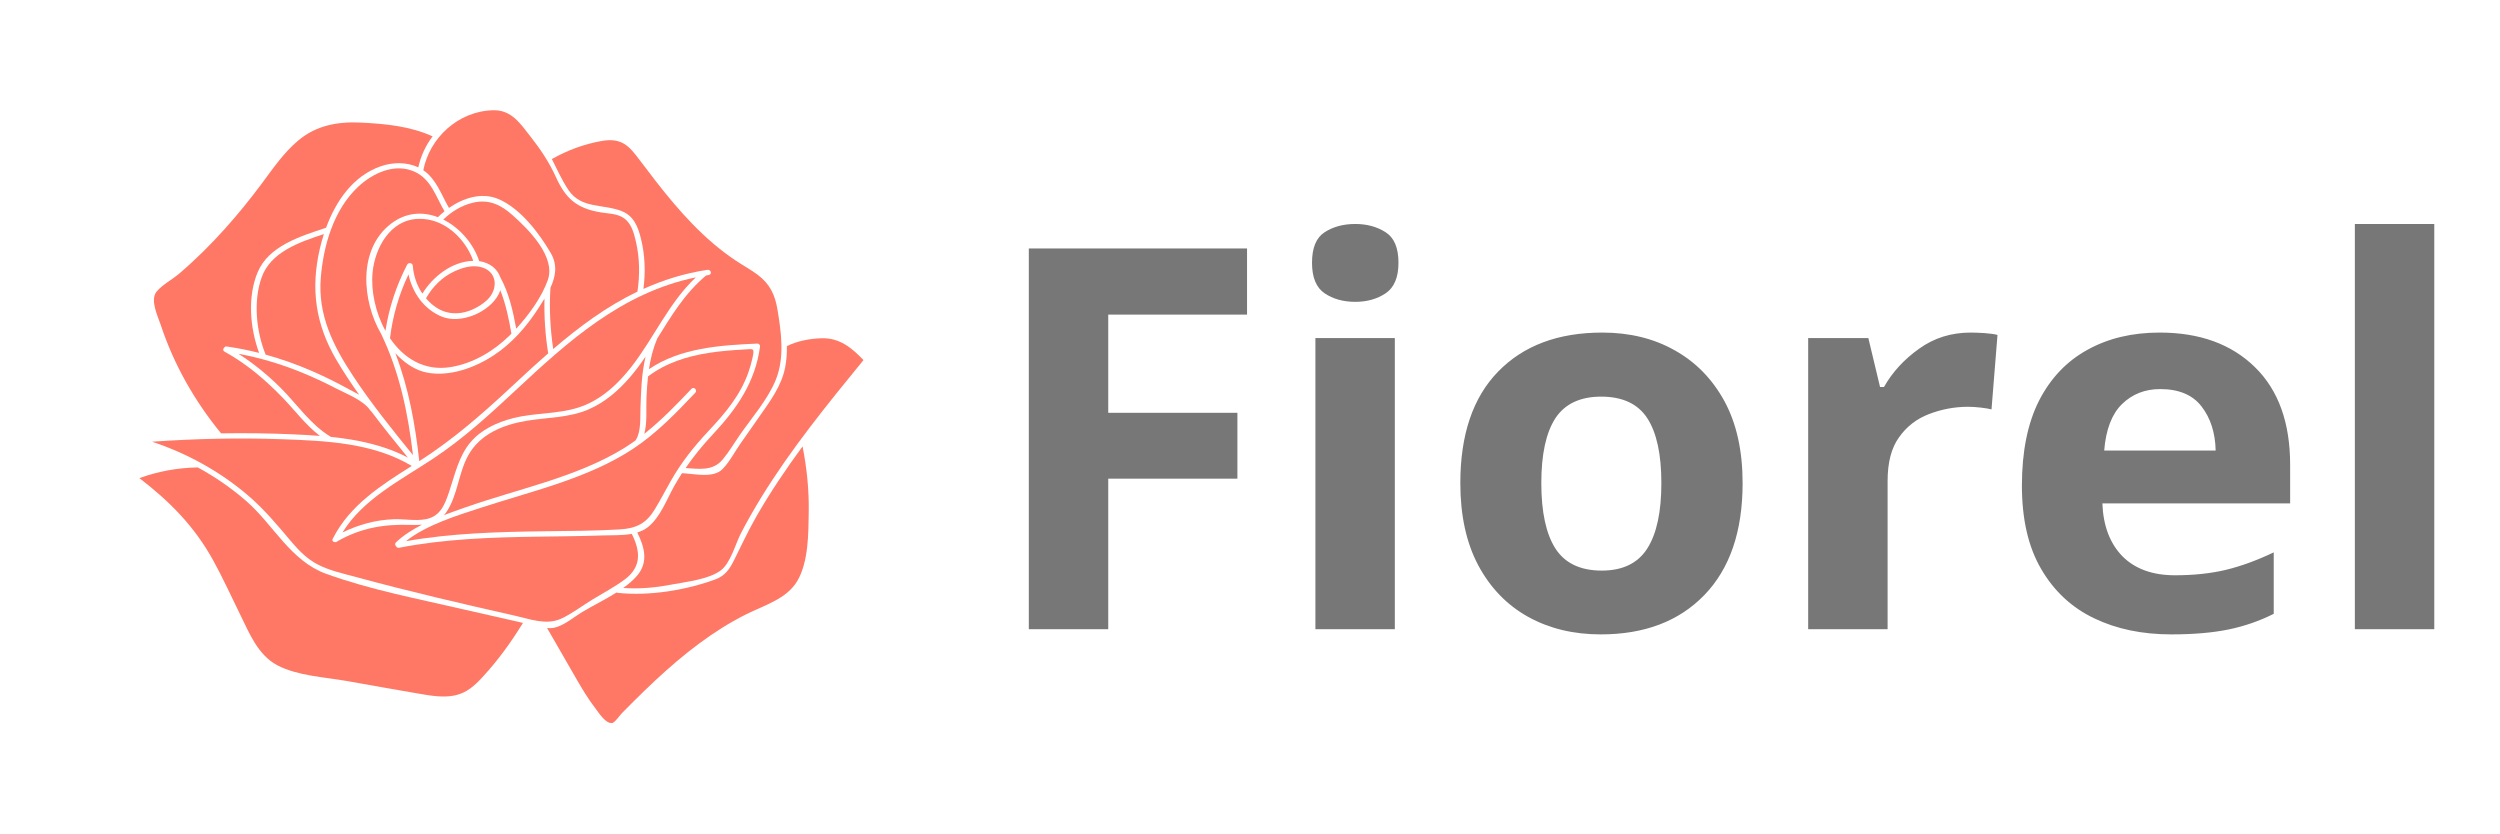
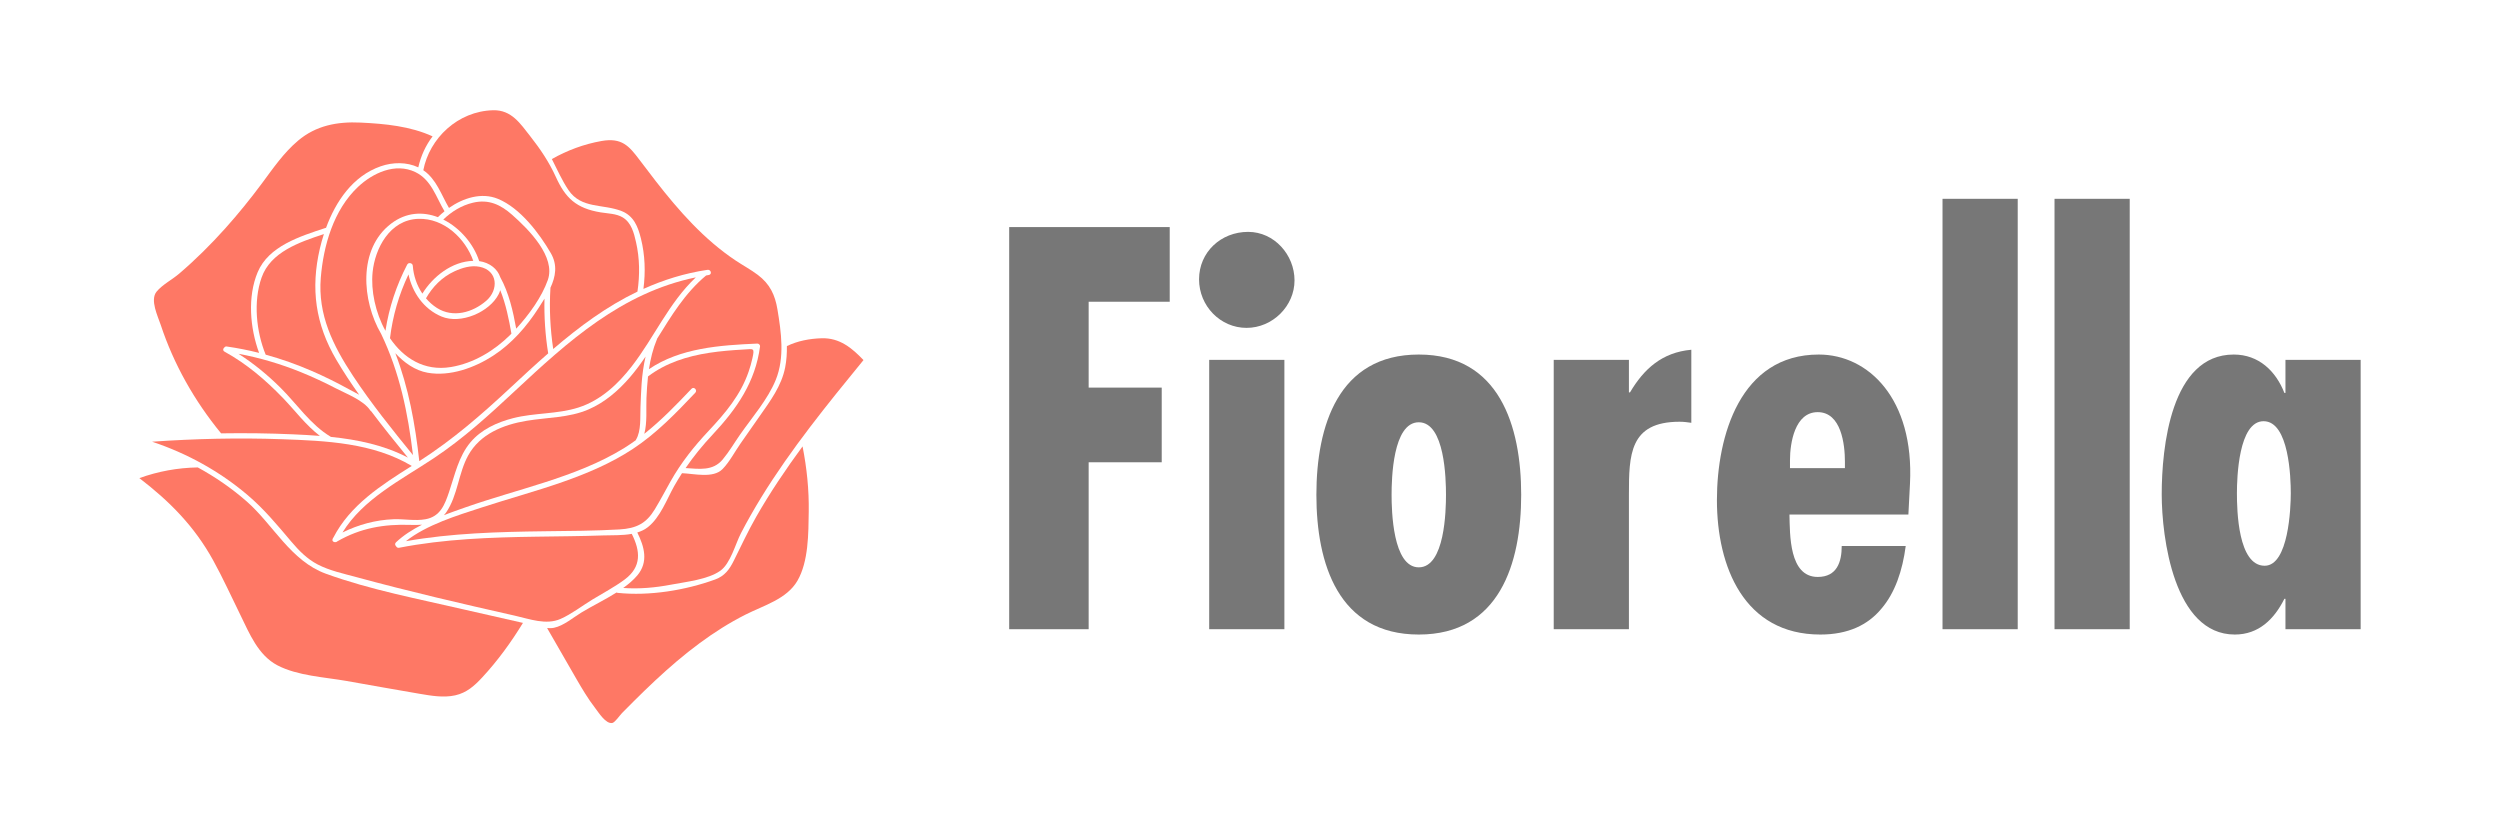
<svg xmlns="http://www.w3.org/2000/svg" width="150" height="50" viewBox="0 0 150 50" version="1.1" id="SVGRoot">
  <defs id="defs47205">
    <clipPath id="clipPath168-7-0-3-33-9" clipPathUnits="userSpaceOnUse">
      <path id="path166-6-7-1-3-5" d="m 5168.74,4606.89 c 14.56,-1.9 29.11,-3.78 43.66,-6 53.31,-8.09 104.01,-25.88 155,-54.4 34.61,-19.38 74.02,-43.63 103.71,-76.71 25.2,-28.06 42.89,-63.69 60,-98.16 2.49,-4.98 4.97,-9.97 7.46,-14.92 -93.44,-50.21 -231.65,-54.73 -311.86,35.8 -31.82,35.92 -48.29,79.88 -65.72,126.43 -11.98,31.97 -24.28,64.85 -42.08,94.9 16.72,-2.64 33.46,-4.82 49.83,-6.94 z m -347.09,1268.99 c 47.86,-27.77 92,-60.25 131.31,-96.52 25.27,-23.32 48.11,-51.91 70.22,-79.58 42.64,-53.34 86.71,-108.52 152.69,-133.79 97.36,-37.27 202.37,-61.93 303.92,-85.79 27.42,-6.44 54.72,-12.86 81.72,-19.47 49.65,-12.16 99.38,-24.02 149.11,-35.75 -33.29,-56.04 -67.8,-104.08 -105.26,-146.62 l 0.02,0.01 c -18.63,-21.14 -39.39,-42.39 -70.2,-49.53 -29.78,-6.93 -61.77,-1.22 -92.73,4.32 l -2.69,0.48 c -44.69,7.98 -89.3,16.33 -133.89,24.68 l -67.97,12.69 c -15.12,2.78 -31,5.11 -47.22,7.5 -49.46,7.26 -100.61,14.75 -141.12,37.01 -45.07,24.77 -68.07,75.33 -90.28,124.22 l -8.42,18.36 c -7.32,15.66 -14.48,31.4 -21.67,47.16 -17.16,37.66 -34.93,76.6 -54.53,113.98 -45.34,86.45 -105.41,158.46 -193.63,231.71 45.68,15.59 91.87,23.77 140.62,24.93 z m 234.75,82.49 c 111.99,-4.15 238.34,-8.84 343.05,-69.02 -77.17,-51.27 -161.52,-110.35 -207.51,-203.67 -1.4,-1.84 -2.4,-3.83 -2.96,-5.94 -2.98,-7.19 -0.81,-14.8 5.6,-19.12 6.96,-4.69 16.31,-3.99 22.37,1.48 56.93,34.24 116.85,48.54 193.32,46.07 -16.8,-11.03 -31.24,-22.61 -43.63,-34.99 -3.36,-3.34 -5.17,-7.69 -5.1,-12.23 0.04,-4.14 1.67,-8.24 4.48,-11.45 3.73,-6.36 10.78,-9.53 18.04,-8.04 128.14,26.31 257.18,30.32 378.38,32.18 l 41.07,0.57 c 47.34,0.65 96.3,1.32 144.5,3.08 6.46,0.25 13.19,0.33 20.1,0.4 17.51,0.2 35.53,0.4 53.19,3.08 22.91,-51.7 16.82,-86.42 -19.84,-115.24 -19.35,-15.22 -41.19,-28.63 -62.32,-41.61 -8.91,-5.47 -17.77,-10.92 -26.46,-16.5 -9.45,-6.04 -19.02,-12.75 -28.7,-19.54 -19,-13.34 -38.68,-27.15 -58.4,-36.35 -30.07,-14.04 -64.87,-4.69 -98.49,4.33 -7.42,2 -14.8,3.98 -22.01,5.69 -140.39,33.31 -290.64,69.97 -438.23,112.35 -6.61,1.88 -13.26,3.71 -19.97,5.56 -29.47,8.09 -59.93,16.44 -86.08,30.83 -29.17,16.05 -51.11,40.59 -70.49,64.74 l -6.98,8.72 c -36.84,45.95 -71.63,89.36 -115.48,128.52 -66.87,59.74 -142.97,107.31 -226.68,141.75 108.15,6.65 213.99,8.12 315.23,4.35 z m 372.21,816.75 c -30.53,11.64 -66.55,11.33 -100.72,-1.18 -85.78,-31.39 -131.85,-114.77 -155.64,-181.02 l -2.06,-0.72 c -70.31,-24.38 -157.83,-54.73 -188.99,-133.16 -25.09,-63.14 -25.47,-146.38 -1.49,-225.68 -24.62,6.02 -49.42,10.91 -73.93,14.61 -5.52,0.85 -10.61,-0.94 -14.18,-4.89 -4.29,-3.61 -6.73,-9 -6.46,-14.39 0.25,-5.51 3.28,-10.35 8.31,-13.27 54.52,-31.69 105.24,-74.12 159.59,-133.55 10.71,-11.68 20.98,-23.95 31.29,-36.25 16.11,-19.23 32.61,-38.92 50.97,-56.67 -15.58,1.02 -31.17,1.83 -46.69,2.56 -47.55,2.2 -96.36,3.31 -145.74,3.31 -16.43,0 -32.95,-0.11 -49.5,-0.37 -73.25,94.83 -128.02,199.07 -162.84,309.86 -1.37,4.36 -3.15,9.32 -5.06,14.7 -8.18,22.98 -20.58,57.74 -8.13,74 8.71,11.43 22.94,21.87 36.7,31.95 8.85,6.49 17.49,12.86 24.77,19.41 43.54,39.22 86.89,84.1 128.82,133.39 34.73,40.82 68.08,84 102.04,132.05 l 12.62,18.03 c 25.69,36.85 52.25,74.93 85.94,104.93 42.71,38.04 95.73,54.03 166.76,50.5 72.03,-3.64 131.7,-11.08 185.7,-34.73 -14.44,-22.18 -25.18,-46.8 -32.08,-73.42 z M 5939.1,6621 c 5.03,-0.87 10.24,-1.54 15.54,-2.2 14.96,-1.89 30.42,-3.84 41.92,-11.1 21.42,-13.51 27.73,-42.7 32.8,-66.18 9.34,-43.28 10.82,-87.95 4.52,-136.42 -69.56,-35.81 -139.2,-85.33 -217.72,-154.88 -6.39,52.69 -8.24,105.13 -5.54,157.3 17.99,41.38 18.02,75.83 0.14,108.32 -26.26,47.73 -80.83,132.33 -151.13,162.73 -40.37,17.49 -89.45,9.64 -136.09,-21.37 -3.59,6.95 -6.99,14.06 -10.39,21.2 -13.72,28.73 -27.87,58.36 -53.63,78.99 19.11,90.4 96.98,159.53 183.38,161.79 41.48,1 63.69,-29.48 87.38,-61.82 l 7.78,-10.53 c 31.26,-41.79 53.31,-78.71 69.44,-116.21 25.51,-59.44 55.22,-96.42 131.6,-109.62 z m -443.23,14.72 c -3.02,-2.74 -5.93,-5.51 -8.74,-8.31 -46.86,16.8 -93.78,8.99 -132.86,-22.28 -93.51,-74.83 -88.89,-228.62 -30.76,-333.39 50.07,-110.12 71.47,-224.22 83.43,-317.41 -51.47,67.04 -100.92,133.57 -144.55,203.18 v -0.01 c -50.83,81.12 -96.68,171.34 -88.01,281.37 6.24,79.13 28.77,188.41 100.68,259.52 37.61,37.17 96.12,67.51 147.73,41.21 30.5,-15.57 44.88,-45.71 60.07,-77.65 4.24,-8.87 8.47,-17.7 13.01,-26.23 z m 210.31,-846.12 c 43.56,13.92 88.61,28.3 132.33,44.43 81.12,29.92 143.34,60.73 195.8,96.97 68.85,47.6 125.6,110.7 175.67,166.36 4.27,4.74 5.65,11.15 3.68,17.18 -1.99,6.11 -7.11,10.86 -13.05,12.11 -5.63,1.18 -11.15,-0.7 -15.17,-5.19 -37.43,-41.62 -72.1,-79.39 -110.17,-113.54 1.66,16.73 1.58,33.93 1.49,50.74 -0.06,10.27 -0.12,20.25 0.25,29.59 0.94,22.59 2.16,41.13 3.83,57.91 42.13,32.67 95.26,53.84 162.27,64.67 34.02,5.5 68.67,7.99 95.08,9.55 l 8.19,0.56 c 2.88,0.23 6,0.47 8.24,0.51 -0.37,-4.45 -2.09,-12.46 -2.9,-16.31 -2.63,-12.22 -5.95,-24.61 -9.94,-36.85 -22.42,-68.92 -66.06,-121.58 -108.8,-169.63 -46.03,-51.72 -79.94,-99.04 -106.69,-148.95 -5.08,-9.48 -10.05,-19.01 -15.01,-28.55 -9.32,-17.87 -18.6,-35.73 -28.65,-53.19 -21.47,-37.31 -45.15,-51.51 -90.51,-54.3 -56.91,-3.51 -115.06,-4.18 -171.31,-4.84 l -35.72,-0.45 c -116.62,-1.6 -231.08,-4.64 -345.45,-22.27 48.91,30.42 108.16,50.69 161.62,68.95 l 12.62,4.33 c 30.6,10.51 61.45,20.37 92.3,30.21 z m 170.03,279.75 c -30.68,-10.38 -63.86,-13.93 -95.96,-17.36 -27.96,-3 -56.91,-6.08 -84.86,-13.63 -54.23,-14.67 -95.53,-39.38 -122.75,-73.48 -27.49,-34.4 -39.65,-75.99 -51.39,-116.22 -3.18,-10.83 -6.34,-21.63 -9.79,-32.25 -11.05,-34.08 -21.51,-66.26 -58.26,-73.13 -16.24,-3.03 -33.21,-1.94 -51.13,-0.79 -11.69,0.73 -23.77,1.51 -35.68,1.03 -39.02,-1.55 -77.55,-10.12 -114.93,-25.51 45.91,62.38 112.84,106.71 177.84,149.78 18.08,11.98 36.09,23.92 53.64,36.19 81.56,57.09 153.56,126.01 226.27,197.51 128.78,126.68 273.9,269.42 466.77,322.29 -36.06,-41.75 -64.28,-89.35 -91.69,-135.62 -20.25,-34.19 -41.19,-69.52 -64.98,-101.89 -45.01,-61.3 -91.82,-99.56 -143.1,-116.92 z m -320.2,-228.04 c 6.85,25.56 13.96,52.01 26.04,74.99 26.46,50.39 78.8,82.71 155.55,96.05 17.29,3.03 35.19,5 52.48,6.95 40.05,4.45 81.45,9.04 120.21,26.57 42.15,19.07 80.98,50.73 118.69,96.8 6.49,7.9 12.88,16.19 19.36,25.14 -1.47,-11.64 -2.7,-23.78 -3.57,-36.55 -1.28,-17.65 -1.93,-35.34 -2.59,-53.04 l -0.62,-16.14 c -0.24,-6.06 -0.27,-12.68 -0.31,-19.53 -0.15,-24.94 -0.33,-53.19 -10.82,-71.39 l -0.16,-0.33 c -9.45,-7.13 -19.09,-14.08 -29.11,-20.62 -70.78,-46.28 -150.5,-76.37 -219.17,-99.7 -28.38,-9.67 -56.97,-18.79 -85.53,-27.91 -43.94,-14.04 -89.36,-28.54 -133.47,-44.86 -10.82,-3.98 -21.89,-8.08 -33.06,-12.33 12.15,24.03 19.21,50.31 26.08,75.9 z m 229.16,594.36 c -12.64,-37.56 -38.81,-81.79 -72.82,-123.47 -8.42,45.45 -19.91,91.81 -40.95,131.6 -8.33,26.62 -31.07,46.33 -60.12,52.5 -15.85,46.73 -49.82,89.45 -91.14,115.02 21.38,19.27 44.55,32.08 68.93,38.14 35.41,8.83 65.17,-1.03 99.52,-32.91 78.51,-72.85 111.91,-135.42 96.58,-180.88 z m -325.65,-283.03 c 80.3,-15 158.13,30.57 187.85,50.83 48.06,32.81 89.95,78.84 127.99,140.66 0.59,-40.75 3.86,-81.66 9.77,-122.06 -34.48,-31.79 -68.24,-64.72 -99.67,-95.64 -71.25,-70.08 -149.43,-143.27 -239.78,-205.99 -11.72,104.84 -28.28,188.63 -52.48,264.56 21.28,-17.25 43.46,-28.09 66.32,-32.36 z m -53.43,267.7 c 16.28,-47.24 48.48,-84.69 89.49,-102.81 57.44,-25.4 134.95,10.9 165.58,60.17 10.02,-31.85 16.57,-65.82 22.04,-98.55 l -0.08,-0.11 c -33.2,-34.64 -87.81,-78.56 -159.36,-91.16 -81.81,-14.37 -132.99,40.84 -157.18,77.2 6.46,53.56 19.72,105.67 39.51,155.26 z m 168.23,76.95 c -55.25,-6.76 -100.75,-47.13 -127.39,-85.92 -9.99,19.52 -15.97,41.3 -17.51,63.82 -0.53,7.9 -5.92,14.2 -13.76,16.01 -7.46,1.73 -14.85,-1.19 -17.54,-6.04 l -2.08,-2.97 c -26,-52.68 -44.81,-108.43 -56.03,-166.12 -18,44.74 -26.12,94.71 -22,138.52 6.52,69.3 46.12,145.02 117.71,147.46 1.31,0.05 2.59,0.07 3.88,0.07 61.57,0 112.47,-50.56 134.72,-104.83 z m -34.79,-47.69 c 25.16,12.19 45.93,16.31 63.61,12.6 17.22,-3.62 28.92,-13.67 32.9,-28.31 4.92,-17.98 -2.64,-40 -18.81,-54.75 -30.28,-27.66 -81.24,-49.51 -125.13,-20.05 -8.52,5.73 -16.59,12.88 -24.06,21.3 18.22,31.42 42.85,55.28 71.49,69.21 z m -165.39,-509.14 c -49.76,21.5 -107.35,35.47 -177.78,43.26 -36.22,23 -65.41,58.13 -93.64,92.11 -13.74,16.54 -27.95,33.64 -42.77,49.11 -26.43,27.56 -52.96,51.7 -80.32,73.05 42.45,-10.83 84.89,-25.26 126.74,-43.11 v 0 c 31.25,-13.34 62.49,-28.6 95.47,-46.61 6.1,-3.32 12.9,-6.74 20.01,-10.32 26.17,-13.17 58.74,-29.58 72.39,-51.17 1.03,-1.64 2.32,-3.08 3.8,-4.28 25.15,-35.15 50.98,-69.33 76.1,-102.04 z m -220.92,586.46 c -26.77,-121.41 -11.89,-226.97 46.89,-332.22 12.41,-22.22 26.19,-45.13 41.73,-69.38 -32.98,18.86 -65.93,35.87 -98.13,50.59 -40.45,18.53 -82.25,34.19 -124.29,46.61 -26.37,70.98 -30.08,152.7 -9.57,214.37 21.68,65.17 89.48,93.84 149.56,115.18 -2.31,-8.52 -4.37,-16.93 -6.19,-25.15 z m 839.67,-1352.63 c -1.9,-2.05 -4.54,-5.45 -7.48,-9.31 -3.84,-5.02 -11.84,-15.48 -14.17,-16.83 -9.54,-1.69 -25.45,21.63 -33.13,32.81 -2.07,2.98 -3.94,5.71 -5.6,7.96 -18.27,24.88 -33.61,52.01 -50.35,82.33 -20.08,36.39 -39.93,72.87 -59.8,109.35 l -14.29,26.24 c 1.84,0.23 3.64,0.54 5.4,0.91 21.32,4.69 41.92,19.58 60.09,32.71 6.51,4.69 12.77,9.24 18.77,13.08 12.99,8.33 27.29,16.53 41.97,24.99 17.15,9.86 34.84,20.02 51.77,31.1 0.21,-0.03 0.41,-0.05 0.62,-0.06 84.46,-9.34 184.6,5.13 274.68,39.67 30.72,11.78 45.31,35.39 56.54,59.1 l 14.96,32.04 c 14.75,31.73 29.96,64.55 46.92,95.88 31.67,58.45 69.42,119.55 115.09,186.23 9.41,-57 13.77,-112.9 12.99,-166.48 l -0.15,-9.96 c -0.78,-60.53 -1.77,-135.85 -30.05,-187.21 -21.41,-38.86 -63.52,-58.55 -104.27,-77.59 -12.17,-5.69 -24.22,-11.33 -35.61,-17.36 -42.74,-22.72 -84.82,-50.32 -128.67,-84.38 -39.24,-30.5 -79.76,-66.43 -123.91,-109.81 -20.54,-20.18 -40.62,-40.83 -60.47,-61.66 -10.68,-11.17 -21.28,-22.44 -31.85,-33.75 z m 473.36,1059.6 c 24.81,11.72 53.99,18.2 86.88,19.29 41.27,1.48 70.78,-19.77 103.56,-54.82 -96.97,-125.17 -196.85,-254.65 -279.19,-395.95 v 0 c -20.62,-35.41 -39.56,-70.6 -56.3,-104.62 -4.78,-9.76 -9.27,-21.47 -14,-33.84 -10.64,-27.88 -22.72,-59.48 -40.56,-72.87 -26.21,-19.73 -71.89,-27.91 -108.57,-34.49 -8.39,-1.5 -16.41,-2.92 -23.81,-4.42 -37.6,-7.55 -72.47,-11.13 -106.04,-10.61 8.3,7.49 15.35,14.88 21.34,22.37 33.4,41.8 21.9,88.29 5.43,126.04 8.47,3.62 15.83,8.07 22.37,13.49 27.69,22.9 45.12,59.84 60.49,92.44 5.07,10.68 9.98,21.1 15.06,30.65 5.87,11.05 12.02,21.7 18.34,32.16 5.62,-0.41 11.64,-1.11 17.94,-1.82 32.32,-3.61 72.57,-8.12 95.99,17.02 14.04,15.05 25.25,33.85 36.09,52.03 4.95,8.28 9.83,16.44 14.85,24 l 59.15,89.12 c 27.63,41.51 56.24,84.42 66,136.65 3.34,17.94 4.98,37.02 4.98,58.18 z m -426.33,545.24 c 15.09,-21.06 30.2,-42.1 45.61,-62.91 58.72,-79.39 131.27,-169.35 224.19,-234.5 7.79,-5.45 15.77,-10.62 23.79,-15.79 12.28,-7.96 25.01,-16.18 36.45,-25.27 29.34,-23.21 44.15,-50.68 51.15,-94.77 11.28,-71.14 19.47,-140.06 -3.99,-201.05 -15.86,-41.28 -43.42,-80.22 -70.06,-117.88 -9.47,-13.39 -18.84,-26.62 -27.56,-39.8 -5.39,-8.13 -10.64,-16.5 -15.89,-24.92 -10.15,-16.29 -20.65,-33.14 -32.39,-47.9 -20.18,-25.41 -47.22,-24.84 -78.47,-22.57 19.36,28.48 40.68,55.71 64.84,82.86 58.18,65.37 119.62,147.77 134.13,263.29 0.59,4.65 -1.07,9.48 -4.52,13.21 -3.44,3.71 -8.23,5.69 -12.73,5.49 -103.99,-4.82 -204.26,-13.6 -287.16,-64.31 4.35,22.93 10.2,43.93 18.03,64.51 l 6.54,11.1 c 35.4,59.96 71.99,121.95 125.3,169.31 l 4.52,0.85 c 9.24,1.46 15.11,9.6 13.63,18.93 -1.55,9.88 -10.38,16.38 -20.06,14.88 -56.3,-8.84 -110.42,-25.09 -164.95,-49.53 4.06,46.71 1.08,91.67 -8.89,133.86 -8.49,35.8 -21.53,71.11 -59.19,86.74 -18.63,7.74 -37.84,10.9 -56.37,13.96 -35.1,5.79 -65.39,10.77 -86.6,43.85 -12.94,20.17 -23.35,42.45 -33.4,63.99 -2.73,5.89 -5.5,11.79 -8.31,17.66 40.64,23.14 83.31,39.01 126.97,47.17 49.95,9.38 67.03,-10.87 95.39,-50.46 z m -403.01,-3218.4 c -39.58,31.05 -62.13,61.82 -76.23,103.05 -10.91,31.94 -18.89,66.15 -24.22,103.96 47.81,-50.15 96.1,-116.13 99.9,-200.3 0.08,-1.5 0.33,-2.79 0.64,-3.88 z m -234.25,531.58 c -43.29,-7.14 -87.85,-14.51 -130.74,-28.6 36.83,63.02 76.69,121.06 136.37,158.33 41.73,26.03 98.69,44.26 152.71,44.26 27.66,0 54.57,-4.79 78.21,-15.76 -11.08,-28.67 -31.49,-73.51 -59.48,-101.61 -29.63,-29.7 -80.87,-39.31 -122.06,-47.03 l -5.1,-0.96 c -16.6,-3.12 -33.28,-5.87 -49.91,-8.63 z m 262.44,806.26 c 4.66,-37.24 10.56,-74.86 16.34,-111.23 9.74,-61.91 19.83,-125.9 23.81,-189.41 5.8,-92.65 2.41,-187.19 -0.87,-278.62 l -0.36,-10.31 c -3.79,-106.25 -1.09,-213.9 1.5,-318.02 2.21,-88.42 4.5,-179.87 2.8,-269.84 -0.66,-34.58 -1.91,-69.16 -3.51,-105.48 -4.28,-97.52 -11.49,-196.6 -18.43,-292.43 -4.65,-63.76 -9.27,-127.55 -13.12,-191.36 -5.84,-96.31 -11,-212.63 -7.94,-336.59 -7.42,84.03 -8.2,163.4 -7.54,230.87 1.22,120.6 5.47,243.27 9.57,361.89 2.26,65.17 4.51,130.32 6.28,195.47 9.87,359.32 16.37,746.22 -2.76,1140.77 -8.8,180.66 -23.26,358.26 -43.05,527.92 3.77,4.08 7.5,8.32 11.23,12.71 10.32,12.14 20.47,24.77 30.69,38.16 -19.67,-135.97 -21.22,-271.85 -4.64,-404.5 z m 532.94,-629 c -11.42,-37.76 -18.96,-77.25 -26.31,-115.63 -14.74,-77.21 -30.02,-157.05 -76.99,-221.06 -33.62,-45.87 -85.67,-83.63 -154.63,-112.26 -35.86,-14.89 -72.52,-25.97 -106.81,-35.74 l -12.78,-3.51 c -6.93,-1.86 -13.99,-3.77 -20.99,-5.96 l 16.7,44.84 v 0.02 c 7.25,19.49 14.19,39.29 21.15,59.19 18.96,54.11 38.56,110.08 65.23,160.42 59.68,112.75 186.15,181.86 295.43,229.69 z M 4629.97,5859.79 c -0.89,-6.37 1.83,-13.09 6.91,-17.08 53.14,-41.93 108.54,-87.74 150.44,-145.76 39.45,-54.62 68.81,-115.46 95.48,-173.11 6.92,-14.88 13.58,-30.01 20.29,-45.2 18.77,-42.48 38.16,-86.41 62.93,-126.29 29.37,-47.26 69.12,-74.75 128.87,-89.14 49.24,-11.84 100.19,-20.54 149.48,-28.94 22.58,-3.86 45.15,-7.73 67.58,-11.86 16.94,-3.14 34.23,-6.95 51.74,-10.79 47.85,-10.51 97.31,-21.37 145.44,-20.21 32.39,0.82 60.47,10.85 87.19,31.37 31.39,-278.66 48.28,-579.11 51.56,-917.17 -22.2,22.1 -46.79,40.96 -73.29,56.24 -4.3,8.3 -8.5,16.73 -12.71,25.2 -16.36,32.82 -33.29,66.77 -56.74,95.88 -31.15,38.64 -73.83,66.22 -107.54,85.93 -50.39,29.48 -93.5,47.81 -135.66,57.74 -29.94,7.06 -60.69,10.88 -90.43,14.57 -27.59,3.44 -56.15,7 -83.6,13.12 -9.01,2.01 -17.7,-3.05 -19.87,-10.22 -3.71,-6.43 -3.07,-13.96 1.66,-19.65 29.77,-35.82 46.99,-80.72 63.65,-124.15 23.42,-61.07 47.66,-124.22 106.94,-165.35 89.89,-62.34 218.12,-64.23 320.87,-5.17 16.35,-9.77 31.87,-21 46.38,-33.6 -67.86,12.89 -141.63,-6.06 -193,-31.29 -95.41,-46.84 -150.84,-145.13 -195.39,-224.12 -2.34,-4.19 -2.9,-8.93 -1.57,-13.37 1.42,-4.62 4.8,-8.55 7.79,-9.88 5.18,-3.97 11.79,-4.67 17.67,-1.88 51.16,24.18 107.59,33.28 162.17,42.11 39.23,6.32 79.78,12.86 118.78,24.92 33.2,10.27 67.15,23.96 90.69,54.38 12.15,15.72 23.64,33.52 33.98,52.66 0.11,-172.5 -3.75,-344.97 -8.24,-507.63 -30.18,60.85 -77.48,109.68 -113.15,143.21 -4.99,4.71 -12.05,6.06 -18.4,3.51 -5.95,-2.38 -10.14,-7.57 -11.06,-13.5 -0.61,-2 -0.84,-4.1 -0.65,-6.28 5.51,-66 17.22,-121.47 35.76,-169.59 20.99,-54.36 55.74,-87.61 102.77,-120.47 l -0.53,-17.55 c -4.29,-143.83 -8.71,-292.56 -11.3,-438.95 -3.13,-176.27 2.55,-382.33 68.1,-573.97 0.7,-2.04 1.77,-3.88 2.33,-4.36 l 1.6,-2.03 c 2.89,-3.31 6.93,-5.25 10.7,-5.4 0.73,-0.09 1.5,-0.13 2.23,-0.13 4.42,0 8.74,1.57 11.88,4.42 3.4,3.08 5.21,7.29 4.98,10.07 0.25,1.46 0.49,3.43 0.12,5.83 -44.77,274.56 -24.44,555.65 -4.78,827.5 6.85,94.72 13.94,192.65 18.15,288.96 l 43.95,118.01 c 19.7,11.55 44.13,17.7 67.77,23.67 11.28,2.84 22.46,5.66 33.03,8.99 39.19,12.38 70.18,24.27 97.55,37.43 56.59,27.14 101.6,61.37 133.81,101.71 55.93,70.03 72.78,156.98 89.04,241.07 9.78,50.45 19.87,102.63 38.38,149.79 1.96,5.02 1.53,10.36 -1.21,14.66 -2.9,4.57 -8.06,7.52 -11.95,7.59 -3.88,1.06 -7.67,0.85 -11.28,-0.64 -120.34,-49.95 -267.56,-123.04 -338.52,-245.91 -28.97,-50.13 -48.66,-106.1 -67.72,-160.22 -5.91,-16.77 -11.81,-33.47 -17.92,-49.91 l -51.84,-139.29 c 0.79,77.95 -1.43,156.19 -3.61,232.35 -2.51,89.58 -5.13,182.2 -2.84,273.26 0.77,30.7 1.89,61.4 2.99,92.08 2.33,64.96 4.75,132.16 3.85,198.4 -1.1,78.76 -9.18,163.36 -25.48,266.19 -34.77,219.5 -35.35,405.52 -1.83,585.23 11.46,17.51 21.47,33.58 30.41,48.83 l 20.39,-4.94 c 11.53,-21.32 22.78,-43.56 34.17,-66.09 42.91,-84.94 87.3,-172.75 156.84,-234.44 6.46,-5.75 17.27,-7.24 24.18,0.18 62.65,67.63 127.45,137.56 199.68,200.4 77.53,67.47 160.95,114.11 239.53,154.47 29.65,15.19 62.73,35.32 83.31,69.38 20.94,34.64 26.26,76.97 31.1,115.23 12.78,101.68 8.68,206.61 -12.14,311.92 55.66,78.53 115.73,156.06 167.49,223.23 3.71,3.12 6.04,7.57 6.37,12.18 0.31,4.48 -1.24,8.87 -4.38,12.38 -32.01,35.91 -70.38,74.48 -120.58,77.53 -36.13,2.17 -74.28,-3.98 -106.92,-16.98 -1.76,22.83 -4.8,45.35 -8.01,68.21 -6.95,49.16 -19.28,88.61 -57,121.41 -20.91,18.16 -43.74,33.9 -65.85,49.12 -24.42,16.81 -49.67,34.19 -71.88,54.66 -73.56,67.83 -133.21,150.47 -190.9,230.39 l -23.18,32.04 c -37.09,51.02 -79.83,44.93 -136.14,30.78 -37.1,-9.31 -73.99,-24.33 -109.8,-44.67 -5.41,9.8 -10.81,18.49 -16.31,26.45 -3.84,5.58 -7.8,11.53 -11.88,17.66 -20.23,30.41 -43.17,64.9 -72.9,83.7 -27.43,17.34 -66.76,18.05 -116.93,2.05 -39.49,-12.6 -74.63,-35.43 -102,-66.24 -59.45,27.35 -124.34,35.33 -185.78,39.81 -56.12,4.06 -121.02,3.41 -177.26,-32.24 -45.65,-28.96 -79.34,-72.85 -107.31,-111.69 l -15.77,-21.93 c -37.05,-51.68 -75.4,-105.1 -117.55,-154.29 -49.27,-57.46 -100.86,-108.96 -153.32,-153.07 -3.55,-2.99 -7.96,-6.02 -12.6,-9.24 -14.26,-9.87 -30.44,-21.09 -35.91,-37.56 -6.26,-18.88 2.03,-42.86 8.72,-62.12 1.74,-5.08 3.4,-9.83 4.58,-14.03 33.18,-116.16 87.46,-225.95 161.41,-326.62 -64.42,-1.79 -129.67,-5.49 -194.21,-10.99 -8.57,-0.74 -15.7,-7.78 -16.58,-16.37 -0.82,-7.95 3.98,-14.9 11.98,-17.29 37.94,-11.28 75.57,-25.78 112.22,-43.22 -42.75,-5.75 -83.88,-16.79 -124.87,-33.49 -5.41,-2.2 -8.98,-6.74 -9.79,-12.49 z" />
    </clipPath>
  </defs>
  <g id="layer1" transform="translate(-80,-58.92857)">
    <g id="g47364-0" transform="translate(0.4162357)">
      <g id="g47179-3" transform="matrix(0.8046502,0,0,-0.7634428,318.6571,400.867)">
        <path id="path16-63-9-2" style="fill:#fe7865;fill-opacity:1;fill-rule:nonzero;stroke:none;stroke-width:0.027" d="m -265.919,430.691 c -2.142,-0.073 -3.238,-2.339 -3.412,-4.198 -0.135,-1.438 0.206,-3.166 0.958,-4.602 0.267,1.816 0.805,3.551 1.623,5.208 0.007,0.013 0.016,0.02 0.024,0.03 0.085,0.146 0.377,0.098 0.392,-0.124 0.052,-0.772 0.296,-1.539 0.714,-2.191 0.772,1.326 2.203,2.538 3.794,2.575 -0.574,1.727 -2.155,3.368 -4.093,3.302" />
        <path id="path18-3-2-2-8" style="fill:#fe7865;fill-opacity:1;fill-rule:nonzero;stroke:none;stroke-width:0.027" d="m -265.35,424.443 c 0.233,-0.287 0.502,-0.545 0.814,-0.754 1.201,-0.807 2.667,-0.362 3.68,0.563 0.94,0.858 0.87,2.384 -0.498,2.672 -0.641,0.135 -1.3,-0.081 -1.875,-0.359 -0.933,-0.453 -1.635,-1.221 -2.122,-2.121" />
        <path id="path20-2-6-9" style="fill:#fe7865;fill-opacity:1;fill-rule:nonzero;stroke:none;stroke-width:0.027" d="m -259.013,417.459 c 0.916,0.901 1.836,1.796 2.775,2.659 -0.217,1.427 -0.309,2.858 -0.276,4.3 -0.147,-0.254 -0.301,-0.504 -0.451,-0.749 -0.884,-1.445 -1.985,-2.784 -3.394,-3.746 -1.361,-0.929 -3.191,-1.64 -4.865,-1.328 -0.944,0.176 -1.756,0.794 -2.412,1.537 0.994,-2.733 1.477,-5.552 1.786,-8.484 2.501,1.686 4.689,3.698 6.837,5.811" />
        <path id="path22-3-7-8" style="fill:#fe7865;fill-opacity:1;fill-rule:nonzero;stroke:none;stroke-width:0.027" d="m -263.497,419.043 c 1.713,0.302 3.238,1.287 4.427,2.527 0.03,0.031 0.06,0.067 0.09,0.099 -0.185,1.121 -0.414,2.325 -0.833,3.415 -0.03,-0.103 -0.067,-0.206 -0.116,-0.31 -0.67,-1.402 -2.818,-2.4 -4.268,-1.759 -1.34,0.592 -2.176,1.912 -2.458,3.309 -0.72,-1.597 -1.178,-3.268 -1.379,-5.015 1.004,-1.557 2.549,-2.615 4.537,-2.265" />
        <path id="path24-2-0-01-9" style="fill:#fe7865;fill-opacity:1;fill-rule:nonzero;stroke:none;stroke-width:0.027" d="m -268.698,421.655 c -1.422,2.565 -1.755,6.658 0.755,8.666 1.123,0.899 2.369,0.95 3.482,0.501 0.151,0.16 0.316,0.315 0.492,0.464 -0.629,1.099 -0.97,2.465 -2.172,3.078 -1.5,0.765 -3.181,-0.078 -4.269,-1.154 -1.84,-1.819 -2.587,-4.636 -2.784,-7.143 -0.229,-2.907 0.901,-5.323 2.406,-7.725 1.357,-2.165 2.907,-4.199 4.468,-6.22 -0.375,3.309 -0.984,6.472 -2.377,9.533" />
        <path id="path92-3-7-2-9" style="fill:#fe7865;fill-opacity:1;fill-rule:nonzero;stroke:none;stroke-width:0.027" d="m -273.873,418.74 c 0.963,-0.441 1.902,-0.934 2.818,-1.466 0.233,-0.135 0.479,-0.267 0.721,-0.408 -0.599,0.89 -1.171,1.798 -1.694,2.734 -1.571,2.814 -1.93,5.609 -1.235,8.76 0.082,0.372 0.183,0.753 0.3,1.134 -1.85,-0.643 -3.98,-1.416 -4.647,-3.421 -0.627,-1.886 -0.398,-4.238 0.306,-6.057 v 0 c 1.171,-0.339 2.315,-0.766 3.431,-1.277" />
        <path id="path94-7-8-7" style="fill:#fe7865;fill-opacity:1;fill-rule:nonzero;stroke:none;stroke-width:0.027" d="m -250.766,431.303 c 0.921,-0.382 1.228,-1.25 1.443,-2.158 0.309,-1.304 0.349,-2.638 0.187,-3.961 1.476,0.701 3.052,1.229 4.777,1.5 0.265,0.042 0.359,-0.365 0.094,-0.407 -0.067,-0.011 -0.132,-0.027 -0.198,-0.038 -1.584,-1.387 -2.602,-3.19 -3.656,-4.972 -0.002,-0.009 -8.1e-4,-0.016 -0.004,-0.025 -0.306,-0.771 -0.487,-1.561 -0.601,-2.363 2.339,1.668 5.278,1.879 8.084,2.009 0.106,0.005 0.213,-0.112 0.2,-0.218 -0.351,-2.796 -1.712,-4.884 -3.546,-6.946 -0.751,-0.843 -1.411,-1.702 -2.008,-2.621 1.032,-0.067 2.039,-0.242 2.764,0.671 0.486,0.612 0.879,1.326 1.311,1.977 0.905,1.363 2.061,2.754 2.653,4.292 0.672,1.748 0.406,3.74 0.121,5.54 -0.178,1.123 -0.555,1.986 -1.469,2.709 -0.517,0.409 -1.094,0.736 -1.633,1.114 -2.38,1.669 -4.258,3.932 -5.973,6.252 -0.414,0.559 -0.82,1.125 -1.224,1.69 -0.77,1.074 -1.311,1.742 -2.82,1.46 -1.317,-0.246 -2.559,-0.738 -3.701,-1.418 0.403,-0.821 0.746,-1.665 1.239,-2.436 0.955,-1.491 2.565,-1.072 3.963,-1.653" />
        <path id="path96-8-0-9-4" style="fill:#fe7865;fill-opacity:1;fill-rule:nonzero;stroke:none;stroke-width:0.027" d="m -276.204,417.423 c 1.219,-1.27 2.239,-2.911 3.745,-3.856 0.006,-0.003 0.009,-0.009 0.014,-0.013 2.004,-0.217 3.972,-0.645 5.747,-1.628 -0.927,1.197 -1.851,2.402 -2.733,3.637 -0.026,0.016 -0.05,0.038 -0.07,0.069 -0.507,0.802 -1.774,1.302 -2.579,1.742 -0.844,0.461 -1.707,0.887 -2.591,1.265 -1.504,0.642 -3.059,1.133 -4.66,1.445 1.14,-0.765 2.173,-1.666 3.127,-2.661" />
        <path id="path98-2-1-6" style="fill:#fe7865;fill-opacity:1;fill-rule:nonzero;stroke:none;stroke-width:0.027" d="m -258.934,431.014 c -0.84,0.78 -1.728,1.241 -2.911,0.946 -0.862,-0.214 -1.6,-0.703 -2.216,-1.325 1.245,-0.655 2.268,-1.922 2.679,-3.267 0.771,-0.112 1.366,-0.611 1.57,-1.265 0.644,-1.226 0.955,-2.673 1.189,-4.043 0.962,1.099 1.911,2.495 2.356,3.82 0.612,1.817 -1.405,3.963 -2.667,5.134" />
        <path id="path100-3-3-7-3" style="fill:#fe7865;fill-opacity:1;fill-rule:nonzero;stroke:none;stroke-width:0.027" d="m -252.941,400.771 c 0.802,0.514 1.659,0.988 2.409,1.577 1.277,1.004 1.17,2.235 0.526,3.585 -0.701,-0.136 -1.47,-0.099 -2.131,-0.123 -1.662,-0.061 -3.325,-0.072 -4.987,-0.098 -3.429,-0.053 -6.859,-0.179 -10.228,-0.871 -0.111,-0.023 -0.189,0.037 -0.226,0.117 -0.08,0.076 -0.112,0.207 -0.012,0.307 0.558,0.558 1.228,1.004 1.944,1.388 -0.278,-0.024 -0.566,-0.025 -0.856,-0.015 -1.983,0.074 -3.736,-0.249 -5.451,-1.288 -0.145,-0.157 -0.46,-0.036 -0.356,0.184 10e-4,0.002 0.002,0.005 0.003,0.007 0.006,0.037 0.024,0.071 0.052,0.102 1.242,2.543 3.547,4.108 5.844,5.628 -2.886,1.817 -6.381,1.978 -9.697,2.101 -3.224,0.12 -6.45,0.041 -9.666,-0.196 2.615,-0.919 5.03,-2.326 7.105,-4.179 1.24,-1.107 2.232,-2.374 3.266,-3.662 0.564,-0.703 1.175,-1.367 1.972,-1.805 0.892,-0.491 1.935,-0.722 2.906,-1.001 3.905,-1.121 7.851,-2.088 11.802,-3.026 1.108,-0.263 2.327,-0.757 3.409,-0.253 0.822,0.384 1.61,1.032 2.373,1.521" />
        <path id="path102-8-0-4" style="fill:#fe7865;fill-opacity:1;fill-rule:nonzero;stroke:none;stroke-width:0.027" d="m -272.811,402.799 c -2.625,1.005 -3.926,3.853 -5.916,5.69 -1.113,1.028 -2.337,1.915 -3.64,2.666 -1.51,-0.029 -2.953,-0.308 -4.357,-0.84 2.28,-1.841 4.111,-3.806 5.493,-6.44 0.741,-1.413 1.37,-2.881 2.045,-4.326 0.665,-1.425 1.313,-3.154 2.764,-3.951 1.496,-0.822 3.494,-0.92 5.143,-1.225 1.81,-0.335 3.619,-0.682 5.432,-1.005 0.869,-0.155 1.794,-0.33 2.67,-0.127 0.871,0.202 1.455,0.768 2.023,1.413 1.158,1.315 2.155,2.767 3.034,4.282 -1.449,0.341 -2.899,0.686 -4.345,1.04 -3.432,0.841 -7.042,1.558 -10.346,2.823" />
        <path id="path126-3-2-4" style="fill:#fe7865;fill-opacity:1;fill-rule:nonzero;stroke:none;stroke-width:0.027" d="m -240.733,407.264 c -0.611,-1.129 -1.124,-2.295 -1.672,-3.454 -0.316,-0.669 -0.672,-1.189 -1.382,-1.462 -2.217,-0.85 -4.906,-1.314 -7.272,-1.052 -0.033,0.003 -0.06,0.013 -0.085,0.027 -0.866,-0.577 -1.831,-1.068 -2.619,-1.573 -0.608,-0.389 -1.322,-1.04 -2.039,-1.197 -0.17,-0.037 -0.344,-0.038 -0.518,-0.021 0.732,-1.342 1.46,-2.685 2.198,-4.023 0.423,-0.767 0.853,-1.536 1.372,-2.243 0.281,-0.382 0.798,-1.282 1.29,-1.197 0.196,0.034 0.564,0.607 0.726,0.78 0.284,0.303 0.568,0.606 0.855,0.906 0.532,0.559 1.071,1.112 1.621,1.653 1.053,1.034 2.146,2.029 3.312,2.935 1.079,0.839 2.218,1.605 3.425,2.246 1.363,0.724 3.075,1.219 3.867,2.657 0.835,1.516 0.82,3.732 0.844,5.424 0.025,1.727 -0.143,3.442 -0.461,5.137 -1.246,-1.789 -2.423,-3.624 -3.463,-5.544" />
        <path id="path128-0-2-87-4" style="fill:#fe7865;fill-opacity:1;fill-rule:nonzero;stroke:none;stroke-width:0.027" d="m -238.439,420.689 c 0.008,-0.563 -0.026,-1.123 -0.129,-1.675 -0.272,-1.458 -1.104,-2.627 -1.908,-3.839 -0.474,-0.714 -0.947,-1.428 -1.421,-2.142 -0.428,-0.644 -0.816,-1.445 -1.345,-2.013 -0.694,-0.744 -2.117,-0.356 -3.017,-0.319 -0.201,-0.327 -0.396,-0.661 -0.581,-1.009 -0.555,-1.043 -1.036,-2.462 -1.97,-3.235 -0.232,-0.193 -0.499,-0.324 -0.784,-0.416 0.528,-1.121 0.848,-2.314 -2.7e-4,-3.375 -0.291,-0.364 -0.654,-0.686 -1.051,-0.986 1.203,-0.088 2.391,0.023 3.578,0.262 1.11,0.223 2.748,0.403 3.665,1.093 0.762,0.573 1.122,2.105 1.544,2.962 0.468,0.951 0.973,1.883 1.506,2.799 2.222,3.813 4.927,7.313 7.625,10.795 -0.858,0.945 -1.776,1.761 -3.128,1.715 -0.888,-0.029 -1.794,-0.209 -2.584,-0.616" />
        <path id="path130-8-1-2" style="fill:#fe7865;fill-opacity:1;fill-rule:nonzero;stroke:none;stroke-width:0.027" d="m -271.574,406.042 c 1.18,0.615 2.463,0.987 3.808,1.041 0.781,0.031 1.601,-0.147 2.372,-0.002 1.131,0.211 1.452,1.18 1.763,2.139 0.435,1.341 0.701,2.786 1.602,3.915 0.792,0.992 1.967,1.565 3.171,1.89 1.598,0.432 3.308,0.306 4.88,0.839 1.665,0.564 2.954,1.848 3.973,3.236 1.679,2.286 2.758,4.979 4.775,6.992 -5.537,-1.21 -9.542,-5.044 -13.502,-8.94 -1.912,-1.881 -3.853,-3.745 -6.056,-5.287 -2.447,-1.713 -5.248,-3.184 -6.787,-5.821" />
        <path id="path132-9-7-8-6" style="fill:#fe7865;fill-opacity:1;fill-rule:nonzero;stroke:none;stroke-width:0.027" d="m -248.976,419.868 c -0.362,-0.563 -0.744,-1.111 -1.169,-1.63 -0.851,-1.039 -1.867,-1.975 -3.102,-2.533 -1.452,-0.656 -3.044,-0.615 -4.585,-0.883 -1.779,-0.309 -3.491,-1.05 -4.367,-2.717 -0.737,-1.403 -0.778,-3.142 -1.64,-4.477 -0.054,-0.084 -0.115,-0.153 -0.175,-0.224 0.545,0.22 1.09,0.422 1.615,0.616 1.94,0.717 3.929,1.29 5.886,1.955 2.064,0.702 4.121,1.513 5.954,2.711 0.294,0.192 0.577,0.398 0.855,0.608 0.005,0.015 0.006,0.029 0.015,0.044 0.397,0.687 0.301,1.784 0.333,2.56 0.025,0.618 0.041,1.237 0.085,1.854 0.051,0.719 0.141,1.424 0.295,2.116" />
        <path id="path156-9-8-9-5" style="fill:#fe7865;fill-opacity:1;fill-rule:nonzero;stroke:none;stroke-width:0.027" d="m -256.507,406.138 c 1.86,0.026 3.725,0.029 5.583,0.143 1.273,0.078 2.003,0.48 2.64,1.588 0.416,0.723 0.785,1.471 1.179,2.206 0.787,1.468 1.733,2.72 2.836,3.958 1.26,1.416 2.384,2.825 2.979,4.655 0.109,0.333 0.201,0.673 0.274,1.017 0.186,0.871 0.104,0.76 -0.628,0.717 -0.864,-0.051 -1.729,-0.122 -2.584,-0.26 -1.664,-0.269 -3.24,-0.797 -4.567,-1.858 -0.058,-0.555 -0.091,-1.116 -0.115,-1.681 -0.036,-0.867 0.068,-1.932 -0.162,-2.828 1.277,1.067 2.406,2.3 3.522,3.541 0.18,0.2 0.461,-0.109 0.283,-0.308 -1.441,-1.602 -2.9,-3.205 -4.682,-4.437 -1.603,-1.108 -3.389,-1.908 -5.211,-2.58 -1.991,-0.734 -4.033,-1.318 -6.039,-2.006 -1.862,-0.64 -4.086,-1.351 -5.652,-2.648 3.412,0.634 6.879,0.733 10.344,0.781" />
        <path id="path158-0-9-8" style="fill:#fe7865;fill-opacity:1;fill-rule:nonzero;stroke:none;stroke-width:0.027" d="m -263.637,431.548 c 1.057,0.777 2.421,1.247 3.651,0.715 1.669,-0.722 3.095,-2.726 3.944,-4.268 0.517,-0.939 0.357,-1.854 -0.032,-2.729 2.7e-4,-0.007 0.003,-0.012 0.003,-0.02 -0.093,-1.607 -0.016,-3.199 0.207,-4.785 1.946,1.756 3.988,3.35 6.282,4.512 0.182,1.301 0.171,2.6 -0.107,3.89 -0.151,0.7 -0.342,1.531 -0.995,1.943 -0.473,0.298 -1.1,0.301 -1.638,0.393 -1.834,0.317 -2.636,1.134 -3.351,2.799 -0.491,1.143 -1.154,2.184 -1.898,3.179 -0.74,0.99 -1.397,2.084 -2.771,2.049 -2.638,-0.069 -4.75,-2.208 -5.208,-4.714 0.982,-0.703 1.344,-1.941 1.913,-2.962" />
        <path id="path160-0-8-0-0" style="fill:#fe7865;fill-opacity:1;fill-rule:nonzero;stroke:none;stroke-width:0.027" d="m -280.63,413.833 c 1.789,0.029 3.579,0.006 5.368,-0.077 0.665,-0.031 1.333,-0.069 2.001,-0.124 -1.053,0.844 -1.85,1.99 -2.758,2.981 -1.288,1.409 -2.698,2.679 -4.354,3.641 -0.15,0.087 -0.109,0.262 8.1e-4,0.341 0.034,0.046 0.088,0.075 0.166,0.063 0.816,-0.123 1.619,-0.291 2.411,-0.502 -0.68,1.958 -0.876,4.403 -0.107,6.339 0.814,2.05 3.144,2.816 5.068,3.484 0.011,0.004 0.02,0.002 0.031,0.004 0.719,2.067 1.992,4.075 4.079,4.839 0.898,0.329 1.936,0.347 2.8,-0.085 0.191,0.895 0.552,1.724 1.065,2.436 -1.663,0.802 -3.54,0.991 -5.364,1.083 -1.752,0.088 -3.332,-0.232 -4.669,-1.423 -1.076,-0.958 -1.865,-2.183 -2.69,-3.352 -0.86,-1.217 -1.766,-2.4 -2.731,-3.535 -1.071,-1.259 -2.214,-2.458 -3.442,-3.564 -0.507,-0.457 -1.275,-0.879 -1.687,-1.417 -0.502,-0.656 0.1,-1.929 0.315,-2.617 0.969,-3.084 2.507,-5.956 4.49,-8.504 0.003,-0.005 0.004,-0.009 0.007,-0.014" />
      </g>
-       <text xml:space="preserve" style="font-weight:900;font-size:32px;line-height:1.25;font-family:Montserrat;-inkscape-font-specification:'Montserrat Heavy';fill:#777777;fill-opacity:1" x="138.439" y="96.681" id="text47203-2">
-         <tspan id="tspan47201-5" x="138.439" y="96.681" style="font-style:normal;font-variant:normal;font-weight:bold;font-stretch:condensed;font-size:32px;font-family:'Futura Std';-inkscape-font-specification:'Futura Std Bold Condensed';fill:#777777;fill-opacity:1">Fiorella</tspan>
-       </text>
+       <g aria-label="Fiorella" id="text47203-2" style="font-weight:900;font-size:32px;line-height:1.25;font-family:Montserrat;-inkscape-font-specification:'Montserrat Heavy';fill:#777777;fill-opacity:1">
+         <path d="m 140.135,72.553 v 24.128 h 4.768 v -10.016 h 4.384 v -4.48 h -4.384 v -5.152 h 4.864 v -4.48 z" style="font-style:normal;font-variant:normal;font-weight:bold;font-stretch:condensed;font-size:32px;font-family:'Futura Std';-inkscape-font-specification:'Futura Std Bold Condensed';fill:#777777;fill-opacity:1" id="path31" />
+         <path d="m 152.135,80.521 v 16.16 h 4.512 v -16.16 z m 2.24,-1.92 c 1.568,0 2.88,-1.312 2.88,-2.848 0,-1.536 -1.216,-2.912 -2.784,-2.912 -1.632,0 -2.944,1.216 -2.944,2.848 0,1.6 1.28,2.912 2.848,2.912 z" style="font-style:normal;font-variant:normal;font-weight:bold;font-stretch:condensed;font-size:32px;font-family:'Futura Std';-inkscape-font-specification:'Futura Std Bold Condensed';fill:#777777;fill-opacity:1" id="path33" />
+         <path d="m 164.711,80.201 c -4.832,0 -6.144,4.288 -6.144,8.416 0,4.128 1.312,8.384 6.144,8.384 4.832,0 6.144,-4.256 6.144,-8.384 0,-4.128 -1.312,-8.416 -6.144,-8.416 z m 0,4.064 c 1.568,0 1.632,3.424 1.632,4.352 0,0.928 -0.064,4.352 -1.632,4.352 -1.568,0 -1.632,-3.424 -1.632,-4.352 0,-0.928 0.064,-4.352 1.632,-4.352 z" style="font-style:normal;font-variant:normal;font-weight:bold;font-stretch:condensed;font-size:32px;font-family:'Futura Std';-inkscape-font-specification:'Futura Std Bold Condensed';fill:#777777;fill-opacity:1" id="path35" />
+         <path d="m 172.807,80.521 v 16.16 h 4.512 v -8.064 c 0,-2.4 0.032,-4.384 3.04,-4.384 0.256,0 0.48,0.032 0.704,0.064 v -4.384 c -1.76,0.16 -2.848,1.152 -3.68,2.56 h -0.064 v -1.952 z" style="font-style:normal;font-variant:normal;font-weight:bold;font-stretch:condensed;font-size:32px;font-family:'Futura Std';-inkscape-font-specification:'Futura Std Bold Condensed';fill:#777777;fill-opacity:1" id="path37" />
+         <path d="m 190.279,87.017 h -3.296 v -0.48 c 0,-1.024 0.288,-2.88 1.664,-2.88 1.408,0 1.632,1.92 1.632,2.976 z m 3.904,0.928 c 0.256,-5.088 -2.496,-7.744 -5.472,-7.744 -4.704,0 -6.112,4.864 -6.112,8.736 0,4 1.632,8.064 6.208,8.064 1.664,0 2.848,-0.576 3.648,-1.536 0.832,-0.96 1.28,-2.304 1.472,-3.776 h -3.84 c 0,0.96 -0.288,1.856 -1.44,1.856 -1.728,0 -1.664,-2.56 -1.696,-3.744 h 7.136 z" style="font-style:normal;font-variant:normal;font-weight:bold;font-stretch:condensed;font-size:32px;font-family:'Futura Std';-inkscape-font-specification:'Futura Std Bold Condensed';fill:#777777;fill-opacity:1" id="path39" />
+         <path d="m 196.135,70.857 v 25.824 h 4.512 v -25.824 z" style="font-style:normal;font-variant:normal;font-weight:bold;font-stretch:condensed;font-size:32px;font-family:'Futura Std';-inkscape-font-specification:'Futura Std Bold Condensed';fill:#777777;fill-opacity:1" id="path41" />
+         <path d="m 202.855,70.857 v 25.824 h 4.512 v -25.824 z" style="font-style:normal;font-variant:normal;font-weight:bold;font-stretch:condensed;font-size:32px;font-family:'Futura Std';-inkscape-font-specification:'Futura Std Bold Condensed';fill:#777777;fill-opacity:1" id="path43" />
+         <path d="m 215.463,92.873 c -1.6,0 -1.664,-3.328 -1.664,-4.352 0,-0.928 0.096,-4.32 1.6,-4.32 1.536,0 1.632,3.424 1.632,4.32 0,0.864 -0.128,4.352 -1.568,4.352 z m 1.248,3.808 h 4.512 v -16.16 h -4.512 v 1.984 h -0.064 c -0.512,-1.312 -1.536,-2.304 -3.04,-2.304 -3.776,0 -4.32,5.6 -4.32,8.384 0,2.592 0.736,8.416 4.384,8.416 1.44,0 2.368,-0.928 2.976,-2.144 h 0.064 z" style="font-style:normal;font-variant:normal;font-weight:bold;font-stretch:condensed;font-size:32px;font-family:'Futura Std';-inkscape-font-specification:'Futura Std Bold Condensed';fill:#777777;fill-opacity:1" id="path45" />
+       </g>
    </g>
  </g>
</svg>
